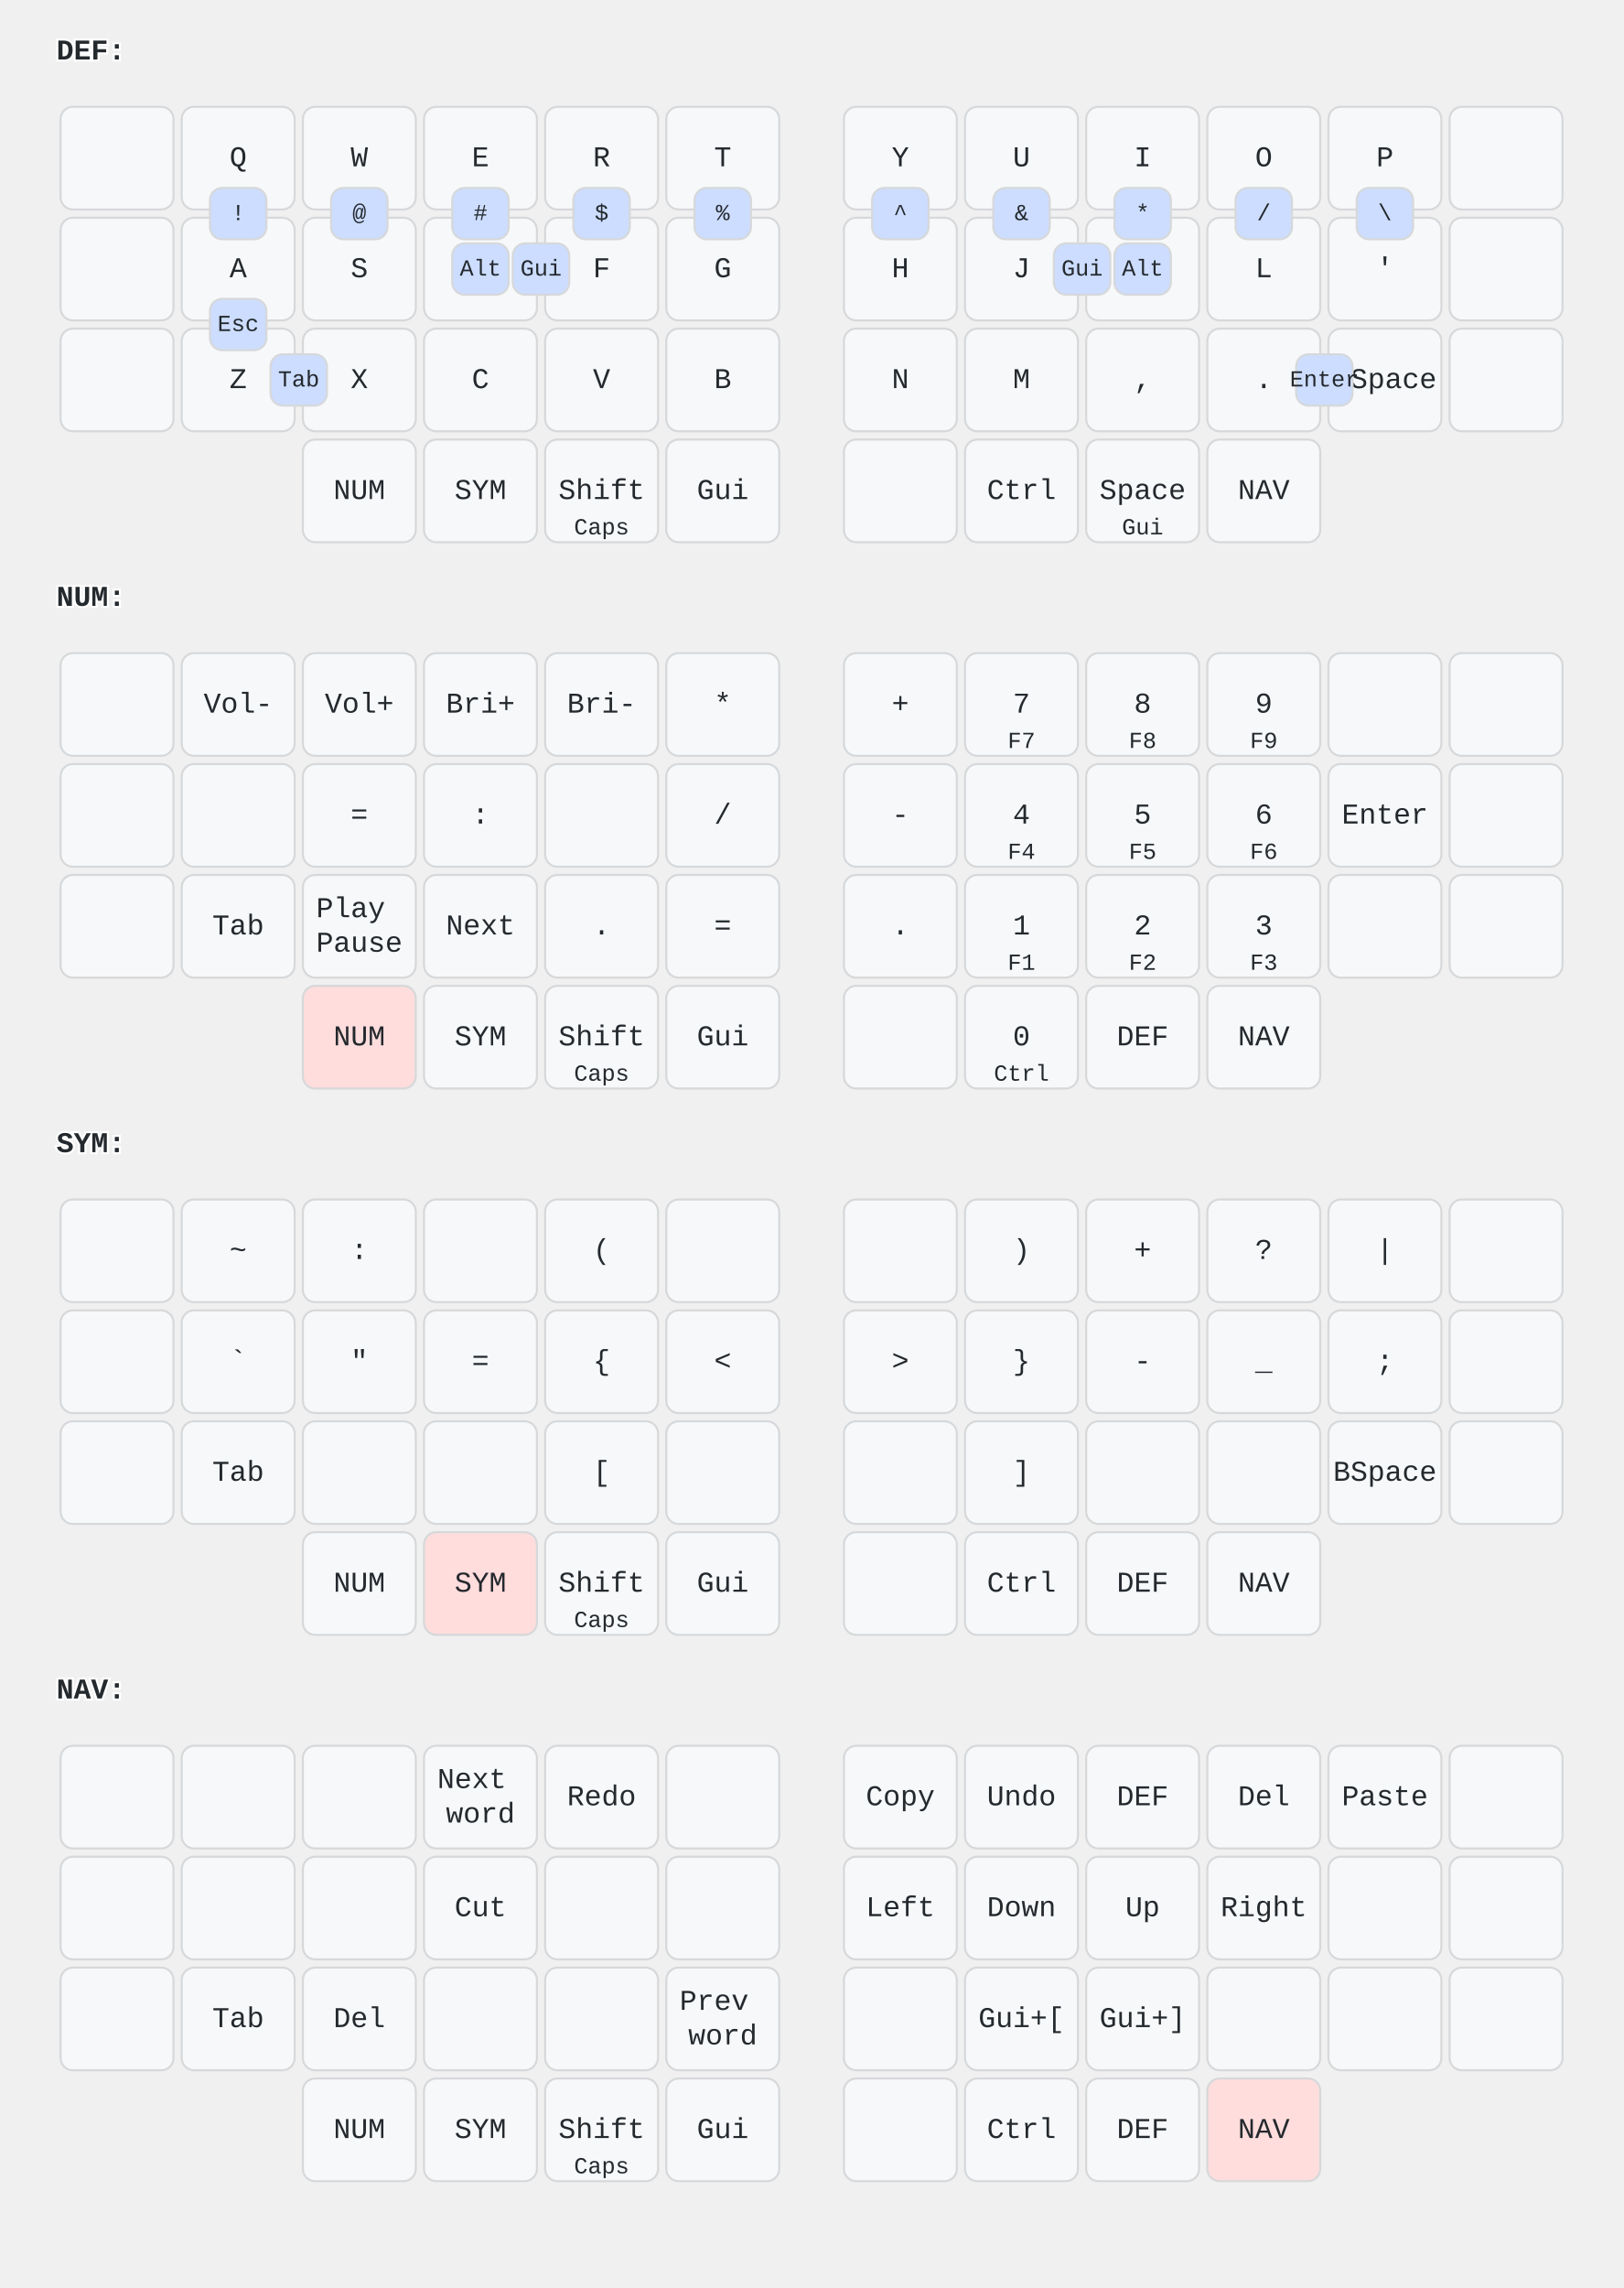
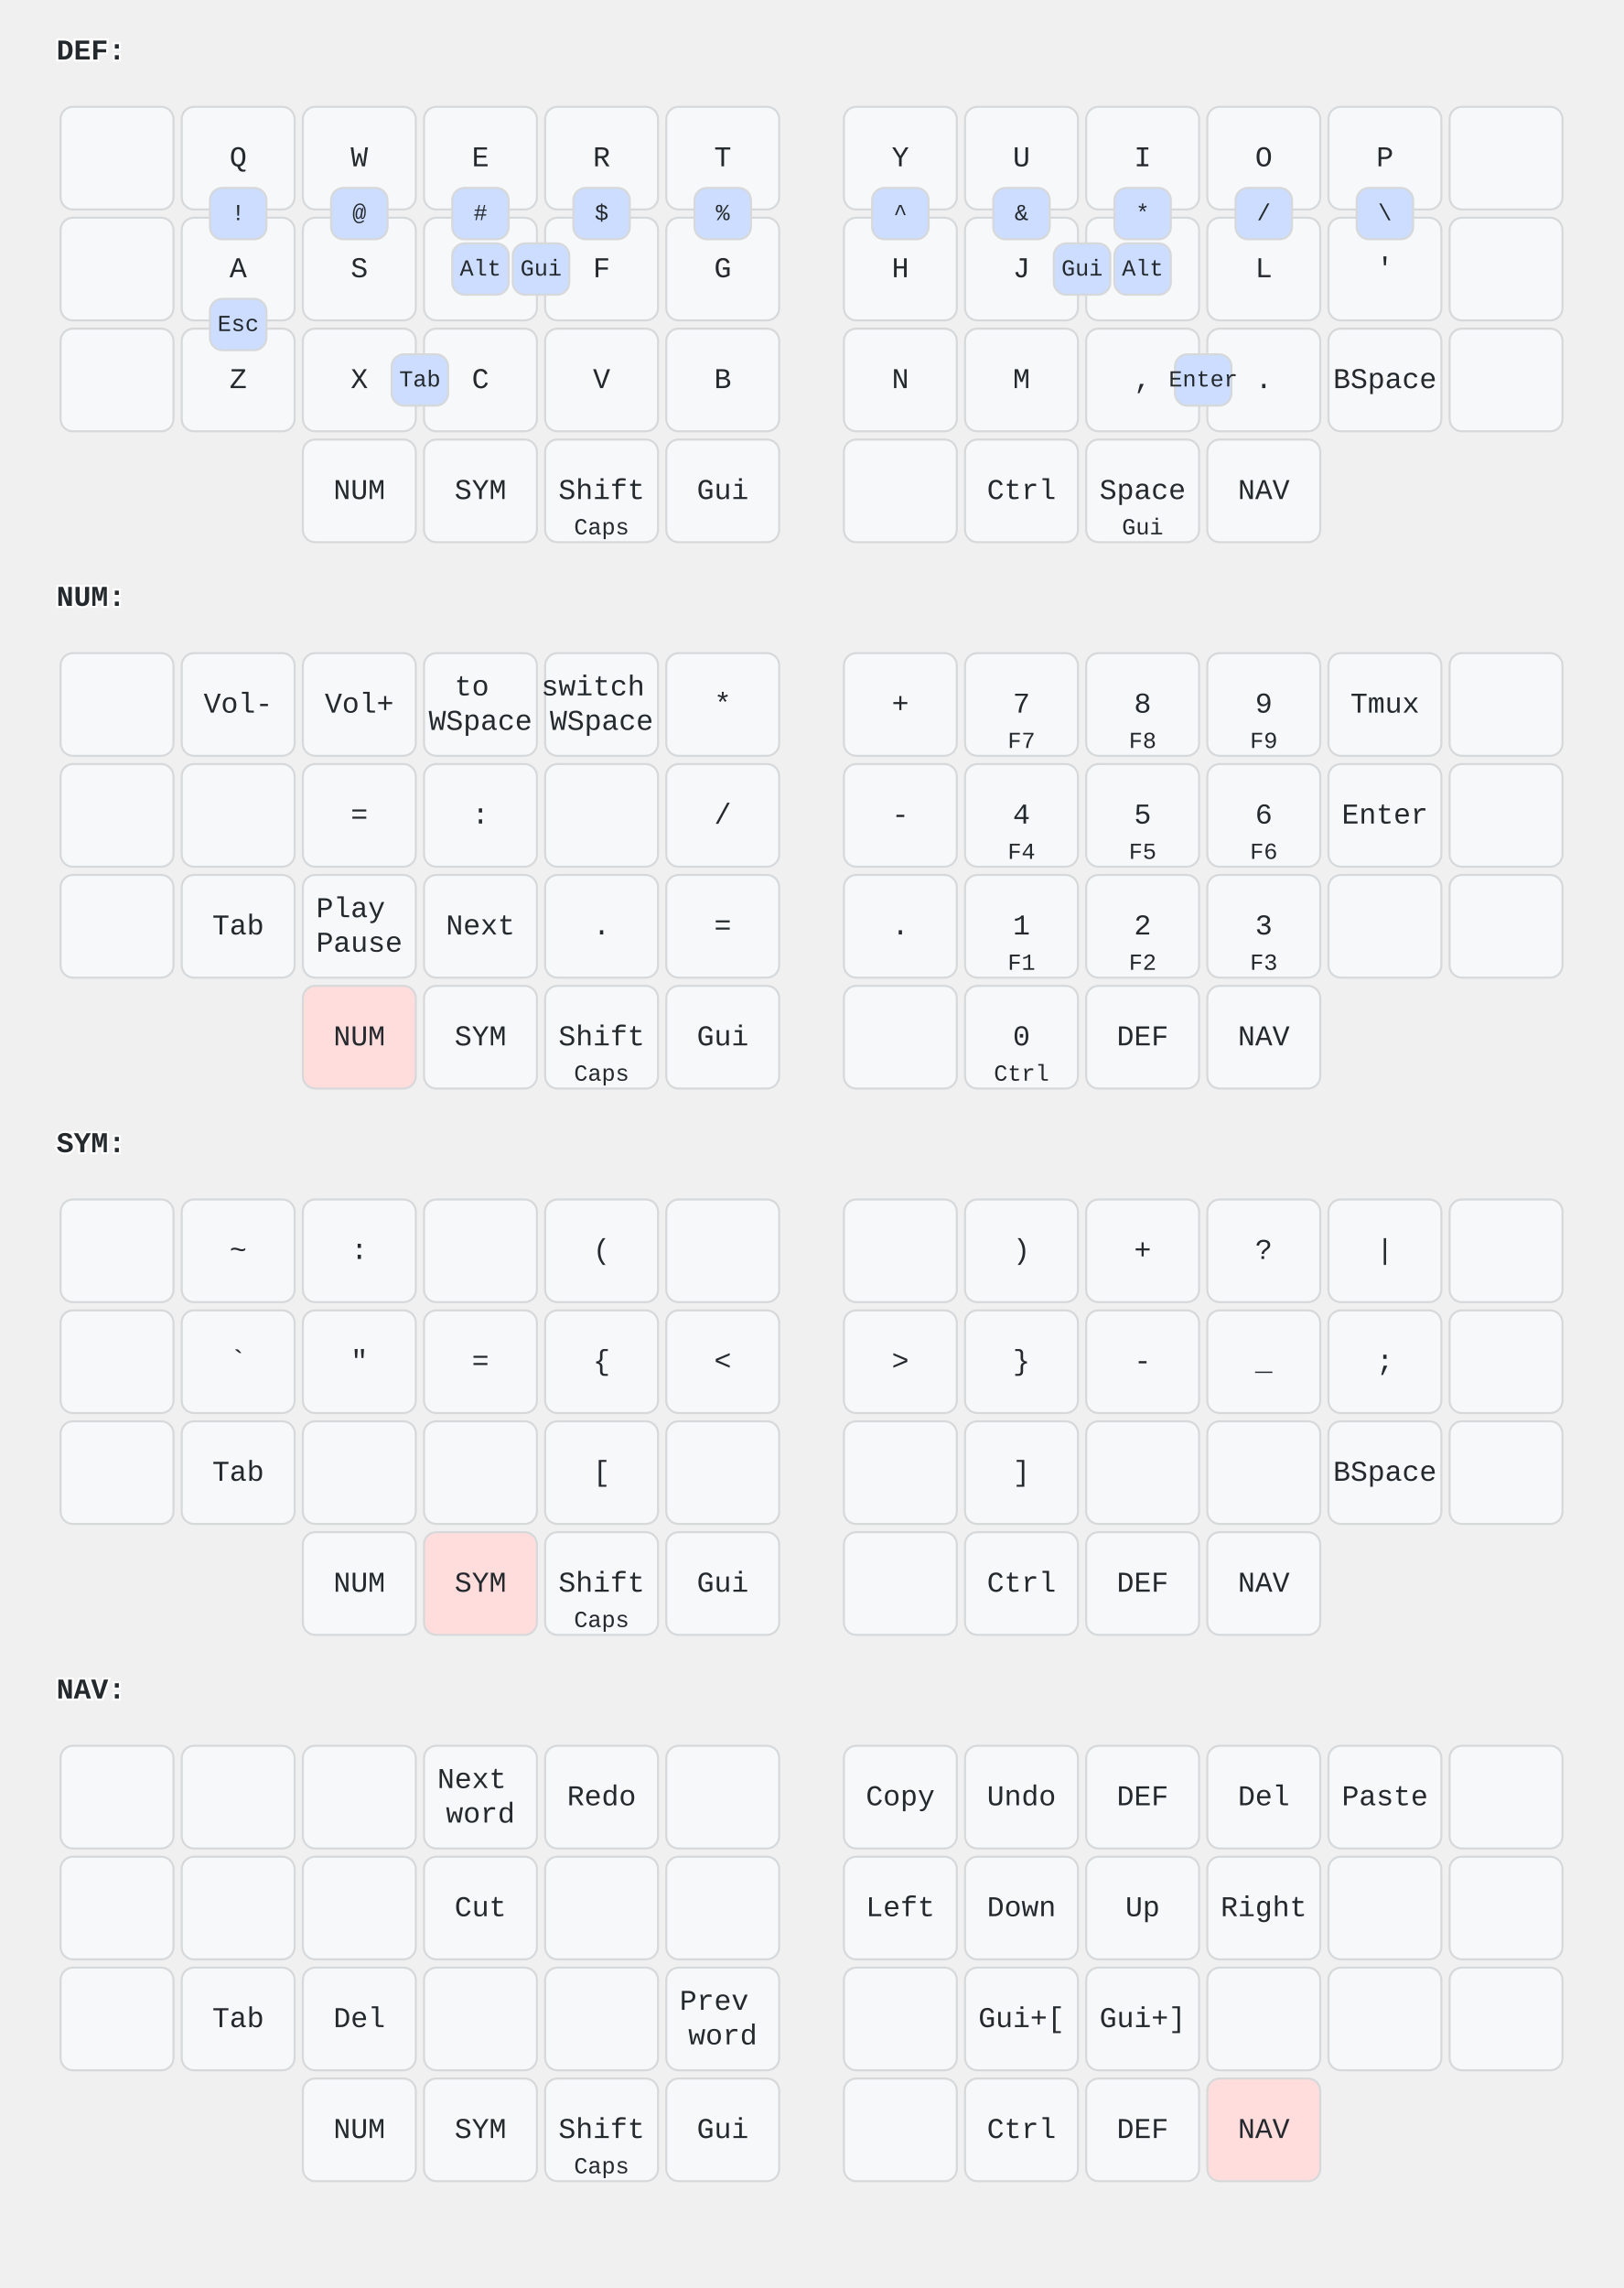
<svg xmlns="http://www.w3.org/2000/svg" width="790.5" height="1114" viewBox="0 0 790.5 1114">
  <style>
    svg {
        font-family: SFMono-Regular,Consolas,Liberation Mono,Menlo,monospace;
        font-size: 14px;
        font-kerning: normal;
        text-rendering: optimizeLegibility;
        fill: #24292e;
    }

    rect {
        fill: #f6f8fa;
        stroke: #d6d8da;
        stroke-width: 1;
    }

    .held {
        fill: #fdd;
    }

    .combo {
        fill: #cdf;
    }

    .ghost {
        fill: #ddd;
    }

    text {
        text-anchor: middle;
        dominant-baseline: middle;
    }

    .label {
        font-weight: bold;
        text-anchor: start;
        stroke: white;
        stroke-width: 2;
        paint-order: stroke;
    }

    .small {
        font-size: 80%;
    }
</style>
  <text x="27.5" y="25.0" class="label">DEF:</text>
  <rect rx="6" ry="6" x="29.5" y="52" width="55" height="50" />
  <rect rx="6" ry="6" x="88.5" y="52" width="55" height="50" />
  <text x="116.0" y="77.0">Q</text>
  <rect rx="6" ry="6" x="147.5" y="52" width="55" height="50" />
  <text x="175.0" y="77.0">W</text>
  <rect rx="6" ry="6" x="206.5" y="52" width="55" height="50" />
  <text x="234.0" y="77.0">E</text>
  <rect rx="6" ry="6" x="265.5" y="52" width="55" height="50" />
  <text x="293.0" y="77.0">R</text>
  <rect rx="6" ry="6" x="324.5" y="52" width="55" height="50" />
  <text x="352.0" y="77.0">T</text>
  <rect rx="6" ry="6" x="29.5" y="106" width="55" height="50" />
  <rect rx="6" ry="6" x="88.5" y="106" width="55" height="50" />
  <text x="116.0" y="131.0">A</text>
  <rect rx="6" ry="6" x="147.5" y="106" width="55" height="50" />
  <text x="175.0" y="131.0">S</text>
  <rect rx="6" ry="6" x="206.5" y="106" width="55" height="50" />
  <text x="234.0" y="131.0">D</text>
  <rect rx="6" ry="6" x="265.5" y="106" width="55" height="50" />
  <text x="293.0" y="131.0">F</text>
  <rect rx="6" ry="6" x="324.5" y="106" width="55" height="50" />
  <text x="352.0" y="131.0">G</text>
  <rect rx="6" ry="6" x="29.5" y="160" width="55" height="50" />
  <rect rx="6" ry="6" x="88.5" y="160" width="55" height="50" />
  <text x="116.0" y="185.0">Z</text>
  <rect rx="6" ry="6" x="147.5" y="160" width="55" height="50" />
  <text x="175.0" y="185.0">X</text>
  <rect rx="6" ry="6" x="206.5" y="160" width="55" height="50" />
  <text x="234.0" y="185.0">C</text>
  <rect rx="6" ry="6" x="265.5" y="160" width="55" height="50" />
  <text x="293.0" y="185.0">V</text>
  <rect rx="6" ry="6" x="324.5" y="160" width="55" height="50" />
  <text x="352.0" y="185.0">B</text>
  <rect rx="6" ry="6" x="411.0" y="52" width="55" height="50" />
  <text x="438.5" y="77.0">Y</text>
  <rect rx="6" ry="6" x="470.0" y="52" width="55" height="50" />
  <text x="497.5" y="77.0">U</text>
  <rect rx="6" ry="6" x="529.0" y="52" width="55" height="50" />
  <text x="556.5" y="77.0">I</text>
  <rect rx="6" ry="6" x="588.0" y="52" width="55" height="50" />
  <text x="615.5" y="77.0">O</text>
  <rect rx="6" ry="6" x="647.0" y="52" width="55" height="50" />
  <text x="674.5" y="77.0">P</text>
  <rect rx="6" ry="6" x="706.0" y="52" width="55" height="50" />
  <rect rx="6" ry="6" x="411.0" y="106" width="55" height="50" />
  <text x="438.5" y="131.0">H</text>
  <rect rx="6" ry="6" x="470.0" y="106" width="55" height="50" />
  <text x="497.5" y="131.0">J</text>
  <rect rx="6" ry="6" x="529.0" y="106" width="55" height="50" />
  <text x="556.5" y="131.0">K</text>
  <rect rx="6" ry="6" x="588.0" y="106" width="55" height="50" />
  <text x="615.5" y="131.0">L</text>
  <rect rx="6" ry="6" x="647.0" y="106" width="55" height="50" />
  <text x="674.5" y="131.0">'</text>
  <rect rx="6" ry="6" x="706.0" y="106" width="55" height="50" />
  <rect rx="6" ry="6" x="411.0" y="160" width="55" height="50" />
  <text x="438.5" y="185.0">N</text>
  <rect rx="6" ry="6" x="470.0" y="160" width="55" height="50" />
  <text x="497.5" y="185.0">M</text>
  <rect rx="6" ry="6" x="529.0" y="160" width="55" height="50" />
  <text x="556.5" y="185.0">,</text>
  <rect rx="6" ry="6" x="588.0" y="160" width="55" height="50" />
  <text x="615.5" y="185.0">.</text>
  <rect rx="6" ry="6" x="647.0" y="160" width="55" height="50" />
  <text x="674.5" y="185.0">BSpace</text>
  <rect rx="6" ry="6" x="706.0" y="160" width="55" height="50" />
  <rect rx="6" ry="6" x="147.5" y="214" width="55" height="50" />
  <text x="175.0" y="239.0">NUM</text>
  <rect rx="6" ry="6" x="206.5" y="214" width="55" height="50" />
  <text x="234.0" y="239.0">SYM</text>
  <rect rx="6" ry="6" x="265.5" y="214" width="55" height="50" />
  <text x="293.0" y="239.0">Shift</text>
  <text x="293.0" y="257.0" class="small">Caps</text>
  <rect rx="6" ry="6" x="324.5" y="214" width="55" height="50" />
  <text x="352.0" y="239.0">Gui</text>
  <rect rx="6" ry="6" x="411.0" y="214" width="55" height="50" />
  <rect rx="6" ry="6" x="470.0" y="214" width="55" height="50" />
  <text x="497.5" y="239.0">Ctrl</text>
  <rect rx="6" ry="6" x="529.0" y="214" width="55" height="50" />
  <text x="556.5" y="239.0">Space</text>
  <text x="556.5" y="257.0" class="small">Gui</text>
  <rect rx="6" ry="6" x="588.0" y="214" width="55" height="50" />
  <text x="615.5" y="239.0">NAV</text>
  <rect rx="6" ry="6" x="102.25" y="145.5" width="27.5" height="25.0" class="combo" />
  <text x="116.0" y="158.0" class="small">Esc</text>
-   <rect rx="6" ry="6" x="631.25" y="172.5" width="27.5" height="25.0" class="combo" />
-   <text x="645.0" y="185.0" class="small">Enter</text>
-   <rect rx="6" ry="6" x="131.75" y="172.5" width="27.5" height="25.0" class="combo" />
-   <text x="145.5" y="185.0" class="small">Tab</text>
+   <rect rx="6" ry="6" x="572.25" y="172.5" width="27.5" height="25.0" class="combo" />
+   <text x="586.0" y="185.0" class="small">Enter</text>
+   <rect rx="6" ry="6" x="190.75" y="172.5" width="27.5" height="25.0" class="combo" />
+   <text x="204.5" y="185.0" class="small">Tab</text>
  <rect rx="6" ry="6" x="249.75" y="118.5" width="27.5" height="25.0" class="combo" />
  <text x="263.5" y="131.0" class="small">Gui</text>
  <rect rx="6" ry="6" x="220.25" y="118.5" width="27.5" height="25.0" class="combo" />
  <text x="234.0" y="131.0" class="small">Alt</text>
  <rect rx="6" ry="6" x="513.25" y="118.5" width="27.5" height="25.0" class="combo" />
  <text x="527.0" y="131.0" class="small">Gui</text>
  <rect rx="6" ry="6" x="542.75" y="118.5" width="27.5" height="25.0" class="combo" />
  <text x="556.5" y="131.0" class="small">Alt</text>
  <rect rx="6" ry="6" x="102.25" y="91.5" width="27.5" height="25.0" class="combo" />
  <text x="116.0" y="104.0" class="small">!</text>
  <rect rx="6" ry="6" x="161.25" y="91.5" width="27.5" height="25.0" class="combo" />
  <text x="175.0" y="104.0" class="small">@</text>
  <rect rx="6" ry="6" x="220.25" y="91.5" width="27.5" height="25.0" class="combo" />
  <text x="234.0" y="104.0" class="small">#</text>
  <rect rx="6" ry="6" x="279.25" y="91.5" width="27.5" height="25.0" class="combo" />
  <text x="293.0" y="104.0" class="small">$</text>
  <rect rx="6" ry="6" x="338.25" y="91.5" width="27.5" height="25.0" class="combo" />
  <text x="352.0" y="104.0" class="small">%</text>
  <rect rx="6" ry="6" x="424.75" y="91.5" width="27.5" height="25.0" class="combo" />
  <text x="438.5" y="104.0" class="small">^</text>
  <rect rx="6" ry="6" x="483.75" y="91.5" width="27.5" height="25.0" class="combo" />
  <text x="497.5" y="104.0" class="small">&amp;</text>
  <rect rx="6" ry="6" x="542.75" y="91.5" width="27.5" height="25.0" class="combo" />
  <text x="556.5" y="104.0" class="small">*</text>
  <rect rx="6" ry="6" x="601.75" y="91.5" width="27.5" height="25.0" class="combo" />
  <text x="615.5" y="104.0" class="small">/</text>
  <rect rx="6" ry="6" x="660.75" y="91.5" width="27.5" height="25.0" class="combo" />
  <text x="674.5" y="104.0" class="small">\</text>
  <text x="27.5" y="291.0" class="label">NUM:</text>
  <rect rx="6" ry="6" x="29.5" y="318" width="55" height="50" />
  <rect rx="6" ry="6" x="88.5" y="318" width="55" height="50" />
  <text x="116.0" y="343.0">Vol-</text>
  <rect rx="6" ry="6" x="147.5" y="318" width="55" height="50" />
  <text x="175.0" y="343.0">Vol+</text>
  <rect rx="6" ry="6" x="206.5" y="318" width="55" height="50" />
-   <text x="234.0" y="343.0">Bri+</text>
+   <text x="234.0" y="343.0">
+     <tspan x="234.0" dy="-0.6em">to</tspan>
+     <tspan x="234.0" dy="1.2em">WSpace</tspan>
+   </text>
  <rect rx="6" ry="6" x="265.5" y="318" width="55" height="50" />
-   <text x="293.0" y="343.0">Bri-</text>
+   <text x="293.0" y="343.0">
+     <tspan x="293.0" dy="-0.6em">switch</tspan>
+     <tspan x="293.0" dy="1.2em">WSpace</tspan>
+   </text>
  <rect rx="6" ry="6" x="324.5" y="318" width="55" height="50" />
  <text x="352.0" y="343.0">*</text>
  <rect rx="6" ry="6" x="29.5" y="372" width="55" height="50" />
  <rect rx="6" ry="6" x="88.5" y="372" width="55" height="50" />
  <rect rx="6" ry="6" x="147.5" y="372" width="55" height="50" />
  <text x="175.0" y="397.0">=</text>
  <rect rx="6" ry="6" x="206.5" y="372" width="55" height="50" />
  <text x="234.0" y="397.0">:</text>
  <rect rx="6" ry="6" x="265.5" y="372" width="55" height="50" />
  <rect rx="6" ry="6" x="324.5" y="372" width="55" height="50" />
  <text x="352.0" y="397.0">/</text>
  <rect rx="6" ry="6" x="29.5" y="426" width="55" height="50" />
  <rect rx="6" ry="6" x="88.5" y="426" width="55" height="50" />
  <text x="116.0" y="451.0">Tab</text>
  <rect rx="6" ry="6" x="147.5" y="426" width="55" height="50" />
  <text x="175.0" y="451.0">
    <tspan x="175.0" dy="-0.6em">Play</tspan>
    <tspan x="175.0" dy="1.2em">Pause</tspan>
  </text>
  <rect rx="6" ry="6" x="206.5" y="426" width="55" height="50" />
  <text x="234.0" y="451.0">Next</text>
  <rect rx="6" ry="6" x="265.5" y="426" width="55" height="50" />
  <text x="293.0" y="451.0">.</text>
  <rect rx="6" ry="6" x="324.5" y="426" width="55" height="50" />
  <text x="352.0" y="451.0">=</text>
  <rect rx="6" ry="6" x="411.0" y="318" width="55" height="50" />
  <text x="438.5" y="343.0">+</text>
  <rect rx="6" ry="6" x="470.0" y="318" width="55" height="50" />
  <text x="497.5" y="343.0">7</text>
  <text x="497.5" y="361.0" class="small">F7</text>
  <rect rx="6" ry="6" x="529.0" y="318" width="55" height="50" />
  <text x="556.5" y="343.0">8</text>
  <text x="556.5" y="361.0" class="small">F8</text>
  <rect rx="6" ry="6" x="588.0" y="318" width="55" height="50" />
  <text x="615.5" y="343.0">9</text>
  <text x="615.5" y="361.0" class="small">F9</text>
  <rect rx="6" ry="6" x="647.0" y="318" width="55" height="50" />
+   <text x="674.5" y="343.0">Tmux</text>
  <rect rx="6" ry="6" x="706.0" y="318" width="55" height="50" />
  <rect rx="6" ry="6" x="411.0" y="372" width="55" height="50" />
  <text x="438.5" y="397.0">-</text>
  <rect rx="6" ry="6" x="470.0" y="372" width="55" height="50" />
  <text x="497.5" y="397.0">4</text>
  <text x="497.5" y="415.0" class="small">F4</text>
  <rect rx="6" ry="6" x="529.0" y="372" width="55" height="50" />
  <text x="556.5" y="397.0">5</text>
  <text x="556.5" y="415.0" class="small">F5</text>
  <rect rx="6" ry="6" x="588.0" y="372" width="55" height="50" />
  <text x="615.5" y="397.0">6</text>
  <text x="615.5" y="415.0" class="small">F6</text>
  <rect rx="6" ry="6" x="647.0" y="372" width="55" height="50" />
  <text x="674.5" y="397.0">Enter</text>
  <rect rx="6" ry="6" x="706.0" y="372" width="55" height="50" />
  <rect rx="6" ry="6" x="411.0" y="426" width="55" height="50" />
  <text x="438.5" y="451.0">.</text>
  <rect rx="6" ry="6" x="470.0" y="426" width="55" height="50" />
  <text x="497.5" y="451.0">1</text>
  <text x="497.5" y="469.0" class="small">F1</text>
  <rect rx="6" ry="6" x="529.0" y="426" width="55" height="50" />
  <text x="556.5" y="451.0">2</text>
  <text x="556.5" y="469.0" class="small">F2</text>
  <rect rx="6" ry="6" x="588.0" y="426" width="55" height="50" />
  <text x="615.5" y="451.0">3</text>
  <text x="615.5" y="469.0" class="small">F3</text>
  <rect rx="6" ry="6" x="647.0" y="426" width="55" height="50" />
  <rect rx="6" ry="6" x="706.0" y="426" width="55" height="50" />
  <rect rx="6" ry="6" x="147.5" y="480" width="55" height="50" class="held" />
  <text x="175.0" y="505.0">NUM</text>
  <rect rx="6" ry="6" x="206.5" y="480" width="55" height="50" />
  <text x="234.0" y="505.0">SYM</text>
  <rect rx="6" ry="6" x="265.5" y="480" width="55" height="50" />
  <text x="293.0" y="505.0">Shift</text>
  <text x="293.0" y="523.0" class="small">Caps</text>
  <rect rx="6" ry="6" x="324.5" y="480" width="55" height="50" />
  <text x="352.0" y="505.0">Gui</text>
  <rect rx="6" ry="6" x="411.0" y="480" width="55" height="50" />
  <rect rx="6" ry="6" x="470.0" y="480" width="55" height="50" />
  <text x="497.5" y="505.0">0</text>
  <text x="497.5" y="523.0" class="small">Ctrl</text>
  <rect rx="6" ry="6" x="529.0" y="480" width="55" height="50" />
  <text x="556.5" y="505.0">DEF</text>
  <rect rx="6" ry="6" x="588.0" y="480" width="55" height="50" />
  <text x="615.5" y="505.0">NAV</text>
  <text x="27.5" y="557.0" class="label">SYM:</text>
  <rect rx="6" ry="6" x="29.5" y="584" width="55" height="50" />
  <rect rx="6" ry="6" x="88.5" y="584" width="55" height="50" />
  <text x="116.0" y="609.0">~</text>
  <rect rx="6" ry="6" x="147.5" y="584" width="55" height="50" />
  <text x="175.0" y="609.0">:</text>
  <rect rx="6" ry="6" x="206.5" y="584" width="55" height="50" />
  <rect rx="6" ry="6" x="265.5" y="584" width="55" height="50" />
  <text x="293.0" y="609.0">(</text>
  <rect rx="6" ry="6" x="324.5" y="584" width="55" height="50" />
  <rect rx="6" ry="6" x="29.5" y="638" width="55" height="50" />
  <rect rx="6" ry="6" x="88.5" y="638" width="55" height="50" />
  <text x="116.0" y="663.0">`</text>
  <rect rx="6" ry="6" x="147.5" y="638" width="55" height="50" />
  <text x="175.0" y="663.0">"</text>
  <rect rx="6" ry="6" x="206.5" y="638" width="55" height="50" />
  <text x="234.0" y="663.0">=</text>
  <rect rx="6" ry="6" x="265.5" y="638" width="55" height="50" />
  <text x="293.0" y="663.0">{</text>
  <rect rx="6" ry="6" x="324.5" y="638" width="55" height="50" />
  <text x="352.0" y="663.0">&lt;</text>
  <rect rx="6" ry="6" x="29.5" y="692" width="55" height="50" />
  <rect rx="6" ry="6" x="88.5" y="692" width="55" height="50" />
  <text x="116.0" y="717.0">Tab</text>
  <rect rx="6" ry="6" x="147.5" y="692" width="55" height="50" />
  <rect rx="6" ry="6" x="206.5" y="692" width="55" height="50" />
  <rect rx="6" ry="6" x="265.5" y="692" width="55" height="50" />
  <text x="293.0" y="717.0">[</text>
  <rect rx="6" ry="6" x="324.5" y="692" width="55" height="50" />
  <rect rx="6" ry="6" x="411.0" y="584" width="55" height="50" />
  <rect rx="6" ry="6" x="470.0" y="584" width="55" height="50" />
  <text x="497.5" y="609.0">)</text>
  <rect rx="6" ry="6" x="529.0" y="584" width="55" height="50" />
  <text x="556.5" y="609.0">+</text>
  <rect rx="6" ry="6" x="588.0" y="584" width="55" height="50" />
  <text x="615.5" y="609.0">?</text>
  <rect rx="6" ry="6" x="647.0" y="584" width="55" height="50" />
  <text x="674.5" y="609.0">|</text>
  <rect rx="6" ry="6" x="706.0" y="584" width="55" height="50" />
  <rect rx="6" ry="6" x="411.0" y="638" width="55" height="50" />
  <text x="438.5" y="663.0">&gt;</text>
  <rect rx="6" ry="6" x="470.0" y="638" width="55" height="50" />
  <text x="497.5" y="663.0">}</text>
  <rect rx="6" ry="6" x="529.0" y="638" width="55" height="50" />
  <text x="556.5" y="663.0">-</text>
  <rect rx="6" ry="6" x="588.0" y="638" width="55" height="50" />
  <text x="615.5" y="663.0">_</text>
  <rect rx="6" ry="6" x="647.0" y="638" width="55" height="50" />
  <text x="674.5" y="663.0">;</text>
  <rect rx="6" ry="6" x="706.0" y="638" width="55" height="50" />
  <rect rx="6" ry="6" x="411.0" y="692" width="55" height="50" />
  <rect rx="6" ry="6" x="470.0" y="692" width="55" height="50" />
  <text x="497.5" y="717.0">]</text>
  <rect rx="6" ry="6" x="529.0" y="692" width="55" height="50" />
  <rect rx="6" ry="6" x="588.0" y="692" width="55" height="50" />
  <rect rx="6" ry="6" x="647.0" y="692" width="55" height="50" />
  <text x="674.5" y="717.0">BSpace</text>
  <rect rx="6" ry="6" x="706.0" y="692" width="55" height="50" />
  <rect rx="6" ry="6" x="147.5" y="746" width="55" height="50" />
  <text x="175.0" y="771.0">NUM</text>
  <rect rx="6" ry="6" x="206.5" y="746" width="55" height="50" class="held" />
  <text x="234.0" y="771.0">SYM</text>
  <rect rx="6" ry="6" x="265.5" y="746" width="55" height="50" />
  <text x="293.0" y="771.0">Shift</text>
  <text x="293.0" y="789.0" class="small">Caps</text>
  <rect rx="6" ry="6" x="324.5" y="746" width="55" height="50" />
  <text x="352.0" y="771.0">Gui</text>
  <rect rx="6" ry="6" x="411.0" y="746" width="55" height="50" />
  <rect rx="6" ry="6" x="470.0" y="746" width="55" height="50" />
  <text x="497.5" y="771.0">Ctrl</text>
  <rect rx="6" ry="6" x="529.0" y="746" width="55" height="50" />
  <text x="556.5" y="771.0">DEF</text>
  <rect rx="6" ry="6" x="588.0" y="746" width="55" height="50" />
  <text x="615.5" y="771.0">NAV</text>
  <text x="27.5" y="823.0" class="label">NAV:</text>
  <rect rx="6" ry="6" x="29.5" y="850" width="55" height="50" />
  <rect rx="6" ry="6" x="88.5" y="850" width="55" height="50" />
  <rect rx="6" ry="6" x="147.5" y="850" width="55" height="50" />
  <rect rx="6" ry="6" x="206.5" y="850" width="55" height="50" />
  <text x="234.0" y="875.0">
    <tspan x="234.0" dy="-0.6em">Next</tspan>
    <tspan x="234.0" dy="1.2em">word</tspan>
  </text>
  <rect rx="6" ry="6" x="265.5" y="850" width="55" height="50" />
  <text x="293.0" y="875.0">Redo</text>
  <rect rx="6" ry="6" x="324.5" y="850" width="55" height="50" />
  <rect rx="6" ry="6" x="29.5" y="904" width="55" height="50" />
  <rect rx="6" ry="6" x="88.5" y="904" width="55" height="50" />
  <rect rx="6" ry="6" x="147.5" y="904" width="55" height="50" />
  <rect rx="6" ry="6" x="206.5" y="904" width="55" height="50" />
  <text x="234.0" y="929.0">Cut</text>
  <rect rx="6" ry="6" x="265.5" y="904" width="55" height="50" />
  <rect rx="6" ry="6" x="324.5" y="904" width="55" height="50" />
  <rect rx="6" ry="6" x="29.5" y="958" width="55" height="50" />
  <rect rx="6" ry="6" x="88.5" y="958" width="55" height="50" />
  <text x="116.0" y="983.0">Tab</text>
  <rect rx="6" ry="6" x="147.5" y="958" width="55" height="50" />
  <text x="175.0" y="983.0">Del</text>
  <rect rx="6" ry="6" x="206.5" y="958" width="55" height="50" />
  <rect rx="6" ry="6" x="265.5" y="958" width="55" height="50" />
  <rect rx="6" ry="6" x="324.5" y="958" width="55" height="50" />
  <text x="352.0" y="983.0">
    <tspan x="352.0" dy="-0.6em">Prev</tspan>
    <tspan x="352.0" dy="1.2em">word</tspan>
  </text>
  <rect rx="6" ry="6" x="411.0" y="850" width="55" height="50" />
  <text x="438.5" y="875.0">Copy</text>
  <rect rx="6" ry="6" x="470.0" y="850" width="55" height="50" />
  <text x="497.5" y="875.0">Undo</text>
  <rect rx="6" ry="6" x="529.0" y="850" width="55" height="50" />
  <text x="556.5" y="875.0">DEF</text>
  <rect rx="6" ry="6" x="588.0" y="850" width="55" height="50" />
  <text x="615.5" y="875.0">Del</text>
  <rect rx="6" ry="6" x="647.0" y="850" width="55" height="50" />
  <text x="674.5" y="875.0">Paste</text>
  <rect rx="6" ry="6" x="706.0" y="850" width="55" height="50" />
  <rect rx="6" ry="6" x="411.0" y="904" width="55" height="50" />
  <text x="438.5" y="929.0">Left</text>
  <rect rx="6" ry="6" x="470.0" y="904" width="55" height="50" />
  <text x="497.5" y="929.0">Down</text>
  <rect rx="6" ry="6" x="529.0" y="904" width="55" height="50" />
  <text x="556.5" y="929.0">Up</text>
  <rect rx="6" ry="6" x="588.0" y="904" width="55" height="50" />
  <text x="615.5" y="929.0">Right</text>
  <rect rx="6" ry="6" x="647.0" y="904" width="55" height="50" />
  <rect rx="6" ry="6" x="706.0" y="904" width="55" height="50" />
  <rect rx="6" ry="6" x="411.0" y="958" width="55" height="50" />
  <rect rx="6" ry="6" x="470.0" y="958" width="55" height="50" />
  <text x="497.5" y="983.0">Gui+[</text>
  <rect rx="6" ry="6" x="529.0" y="958" width="55" height="50" />
  <text x="556.5" y="983.0">Gui+]</text>
  <rect rx="6" ry="6" x="588.0" y="958" width="55" height="50" />
  <rect rx="6" ry="6" x="647.0" y="958" width="55" height="50" />
  <rect rx="6" ry="6" x="706.0" y="958" width="55" height="50" />
  <rect rx="6" ry="6" x="147.5" y="1012" width="55" height="50" />
  <text x="175.0" y="1037.0">NUM</text>
  <rect rx="6" ry="6" x="206.5" y="1012" width="55" height="50" />
  <text x="234.0" y="1037.0">SYM</text>
  <rect rx="6" ry="6" x="265.5" y="1012" width="55" height="50" />
  <text x="293.0" y="1037.0">Shift</text>
  <text x="293.0" y="1055.0" class="small">Caps</text>
  <rect rx="6" ry="6" x="324.5" y="1012" width="55" height="50" />
  <text x="352.0" y="1037.0">Gui</text>
  <rect rx="6" ry="6" x="411.0" y="1012" width="55" height="50" />
  <rect rx="6" ry="6" x="470.0" y="1012" width="55" height="50" />
  <text x="497.5" y="1037.0">Ctrl</text>
  <rect rx="6" ry="6" x="529.0" y="1012" width="55" height="50" />
  <text x="556.5" y="1037.0">DEF</text>
  <rect rx="6" ry="6" x="588.0" y="1012" width="55" height="50" class="held" />
  <text x="615.5" y="1037.0">NAV</text>
</svg>
